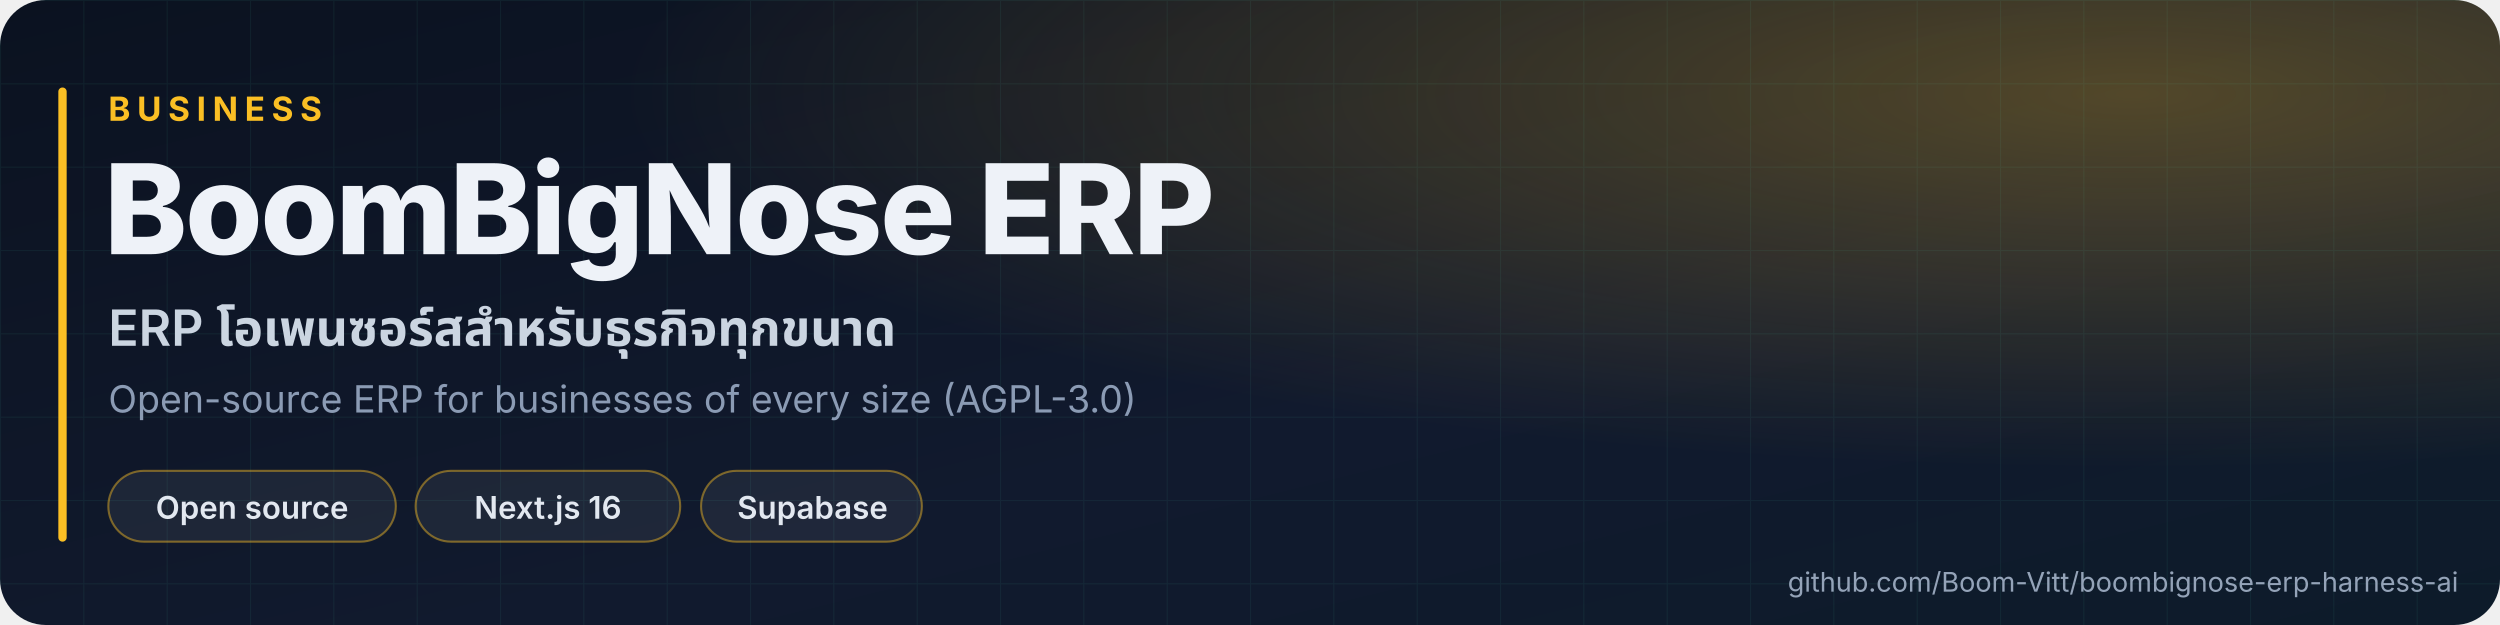
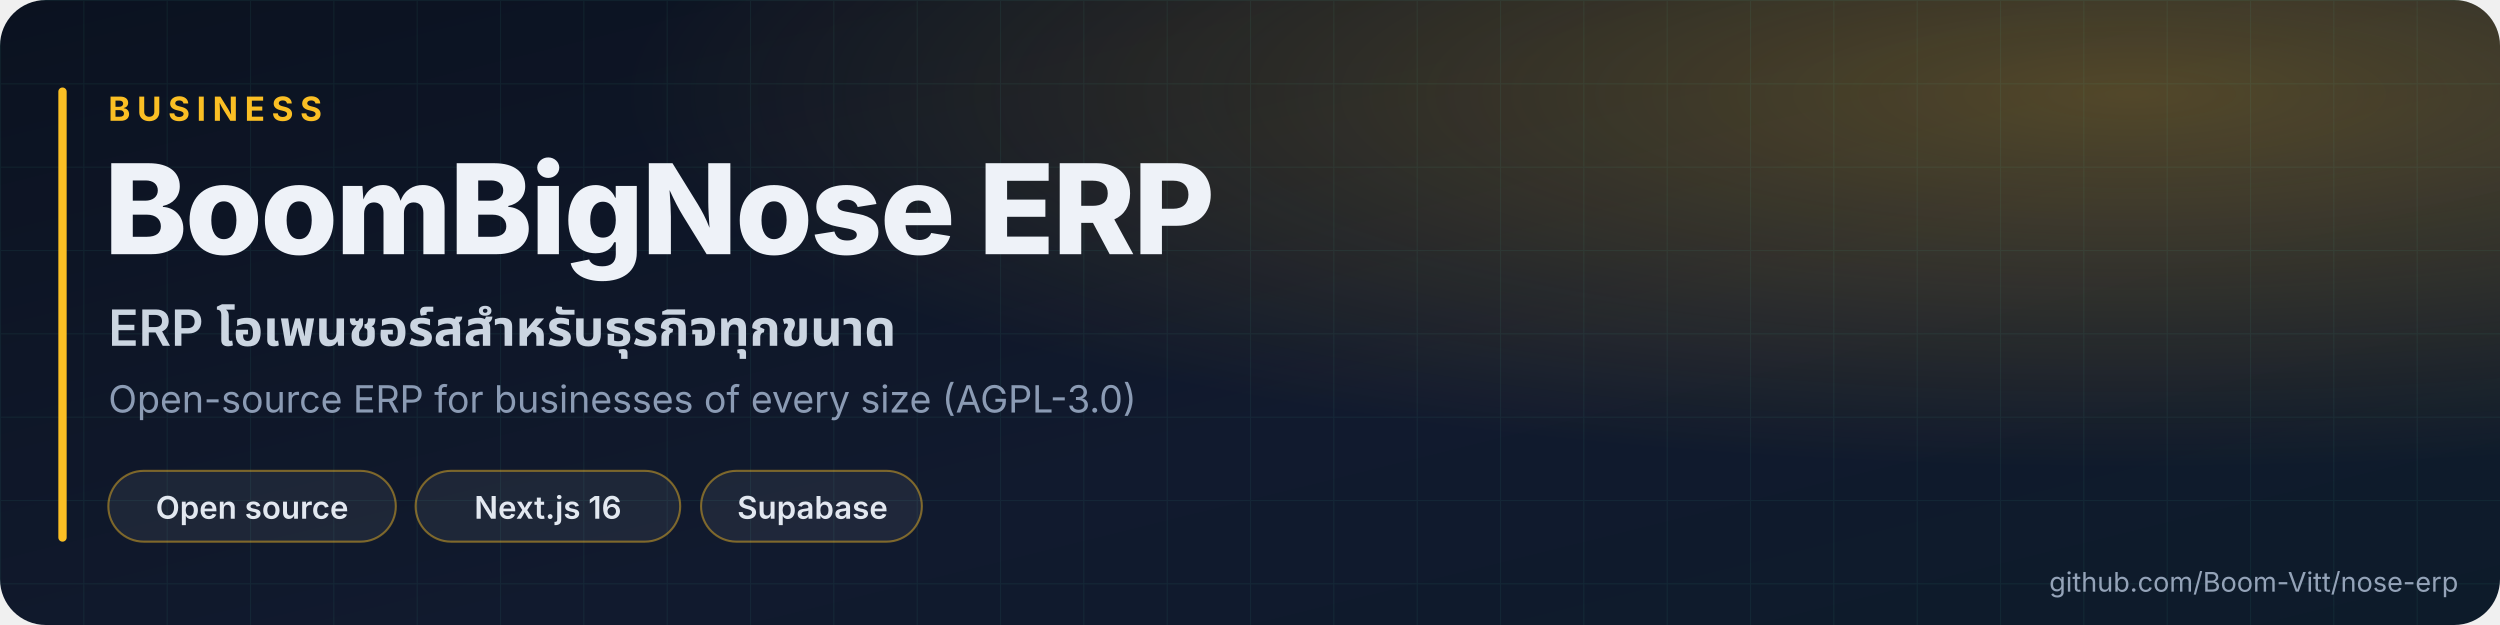
<svg xmlns="http://www.w3.org/2000/svg" width="1200" height="300" viewBox="0 0 1200 300" role="img" aria-label="BoomBigNose ERP · Open-source ERP for businesses of every size (AGPL-3.0)">
  <defs>
    <linearGradient id="bg" x1="0" y1="0" x2="1" y2="1">
      <stop offset="0" stop-color="#0b1220" />
      <stop offset=".6" stop-color="#111a2e" />
      <stop offset="1" stop-color="#0d1b2a" />
    </linearGradient>
    <radialGradient id="gl" cx=".85" cy=".15" r=".6">
      <stop offset="0" stop-color="#FBBF24" stop-opacity=".28" />
      <stop offset="1" stop-color="#FBBF24" stop-opacity="0" />
    </radialGradient>
    <pattern id="grid" width="40" height="40" patternUnits="userSpaceOnUse">
      <path d="M40 0H0V40" fill="none" stroke="#5eead4" stroke-opacity=".06" />
    </pattern>
    <clipPath id="card">
      <rect width="1200" height="300" rx="22" />
    </clipPath>
  </defs>
  <style>text{font-family:Inter, 'Segoe UI', 'Helvetica Neue', Arial, 'Noto Sans Thai', 'Leelawadee UI', Thonburi, sans-serif}.k{font-size:16px;font-weight:700;letter-spacing:.2em;fill:#FBBF24}.t{font-size:60px;font-weight:800;letter-spacing:-1px;fill:#eef2f8}
.th{font-size:24px;font-weight:600;fill:#cbd5e1}.en{font-size:18px;fill:#8b9bb4}.c{font-size:15px;font-weight:600;fill:#e2e8f0}.u{font-size:13px;fill:#94a3b8}</style>
  <g clip-path="url(#card)">
    <rect width="1200" height="300" fill="url(#bg)" />
    <rect width="1200" height="300" fill="url(#gl)" />
    <rect width="1200" height="300" fill="url(#grid)" />
  </g>
  <rect x="28" y="42" width="4" height="218" rx="2" fill="#FBBF24" />
  <text class="k" x="52" y="58">BUSINESS</text>
  <text class="t" x="50" y="122">BoomBigNose ERP</text>
  <text class="th" x="52" y="166">ERP โอเพนซอร์สสำหรับธุรกิจทุกขนาด</text>
  <text class="en" x="52" y="198">Open-source ERP for businesses of every size (AGPL-3.0)</text>
  <rect x="52" y="226" width="138" height="34" rx="17" fill="#ffffff" fill-opacity=".06" stroke="#FBBF24" stroke-opacity=".45" />
  <text x="121" y="249" text-anchor="middle" class="c">Open source</text>
  <rect x="199.5" y="226" width="127" height="34" rx="17" fill="#ffffff" fill-opacity=".06" stroke="#FBBF24" stroke-opacity=".45" />
  <text x="263" y="249" text-anchor="middle" class="c">Next.js 16</text>
  <rect x="336.5" y="226" width="106" height="34" rx="17" fill="#ffffff" fill-opacity=".06" stroke="#FBBF24" stroke-opacity=".45" />
  <text x="390" y="249" text-anchor="middle" class="c">Supabase</text>
-   <text class="u" x="1180" y="284" text-anchor="end">github.com/Boom-Vitt/boombignose-erp-harness-ai</text>
+   <text class="u" x="1180" y="284" text-anchor="end">github.com/Boom-Vitt/nose-erp</text>
</svg>
